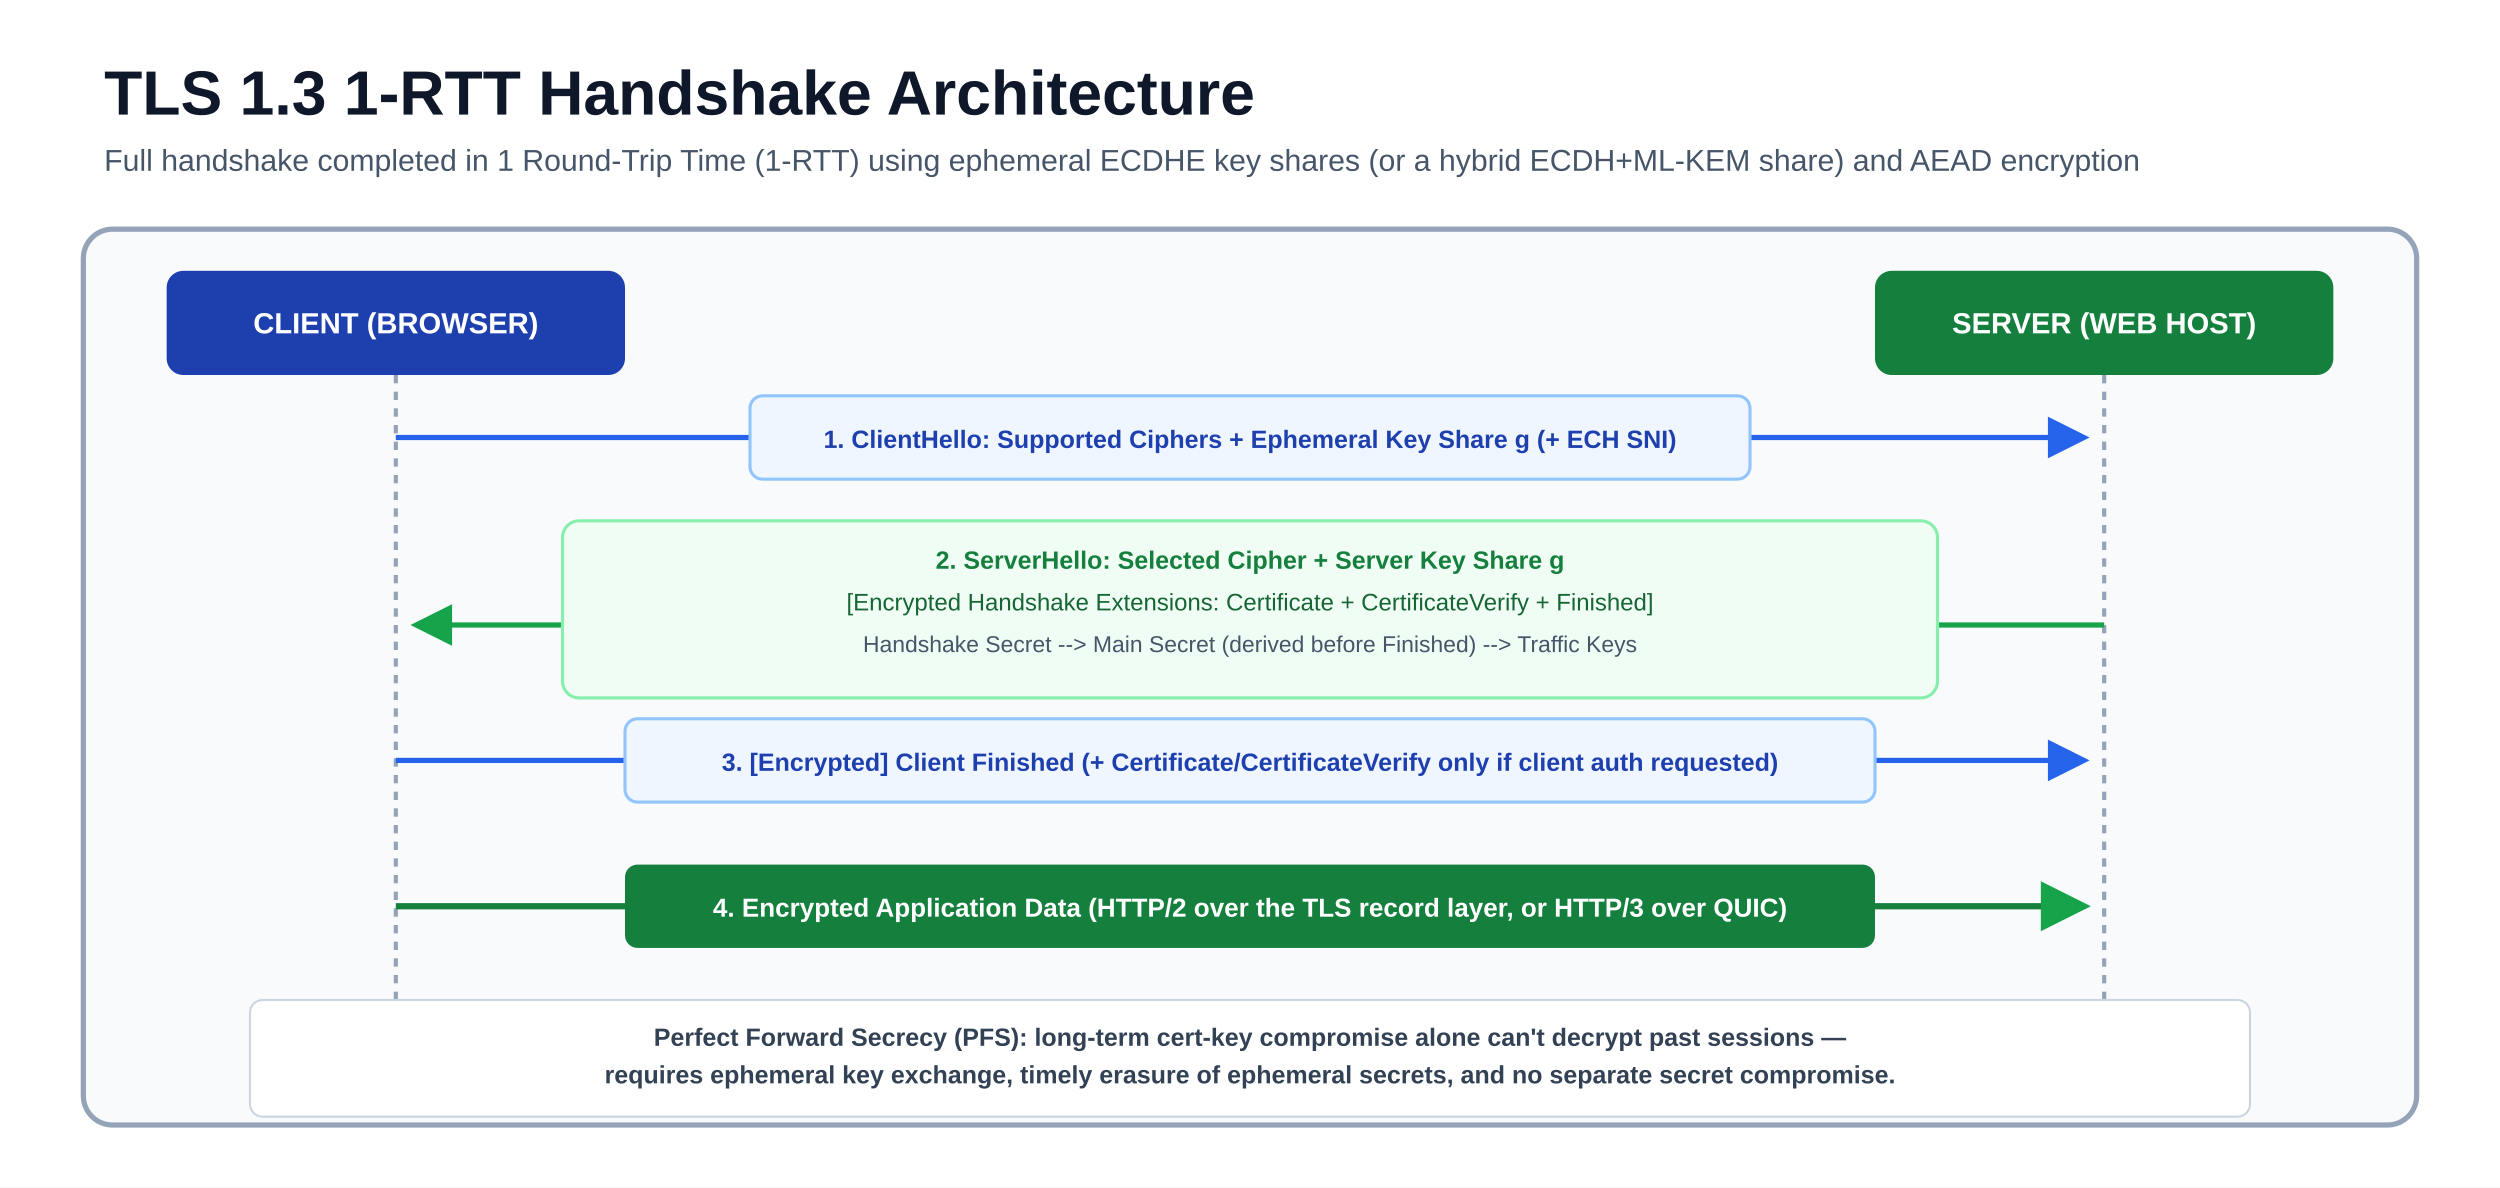
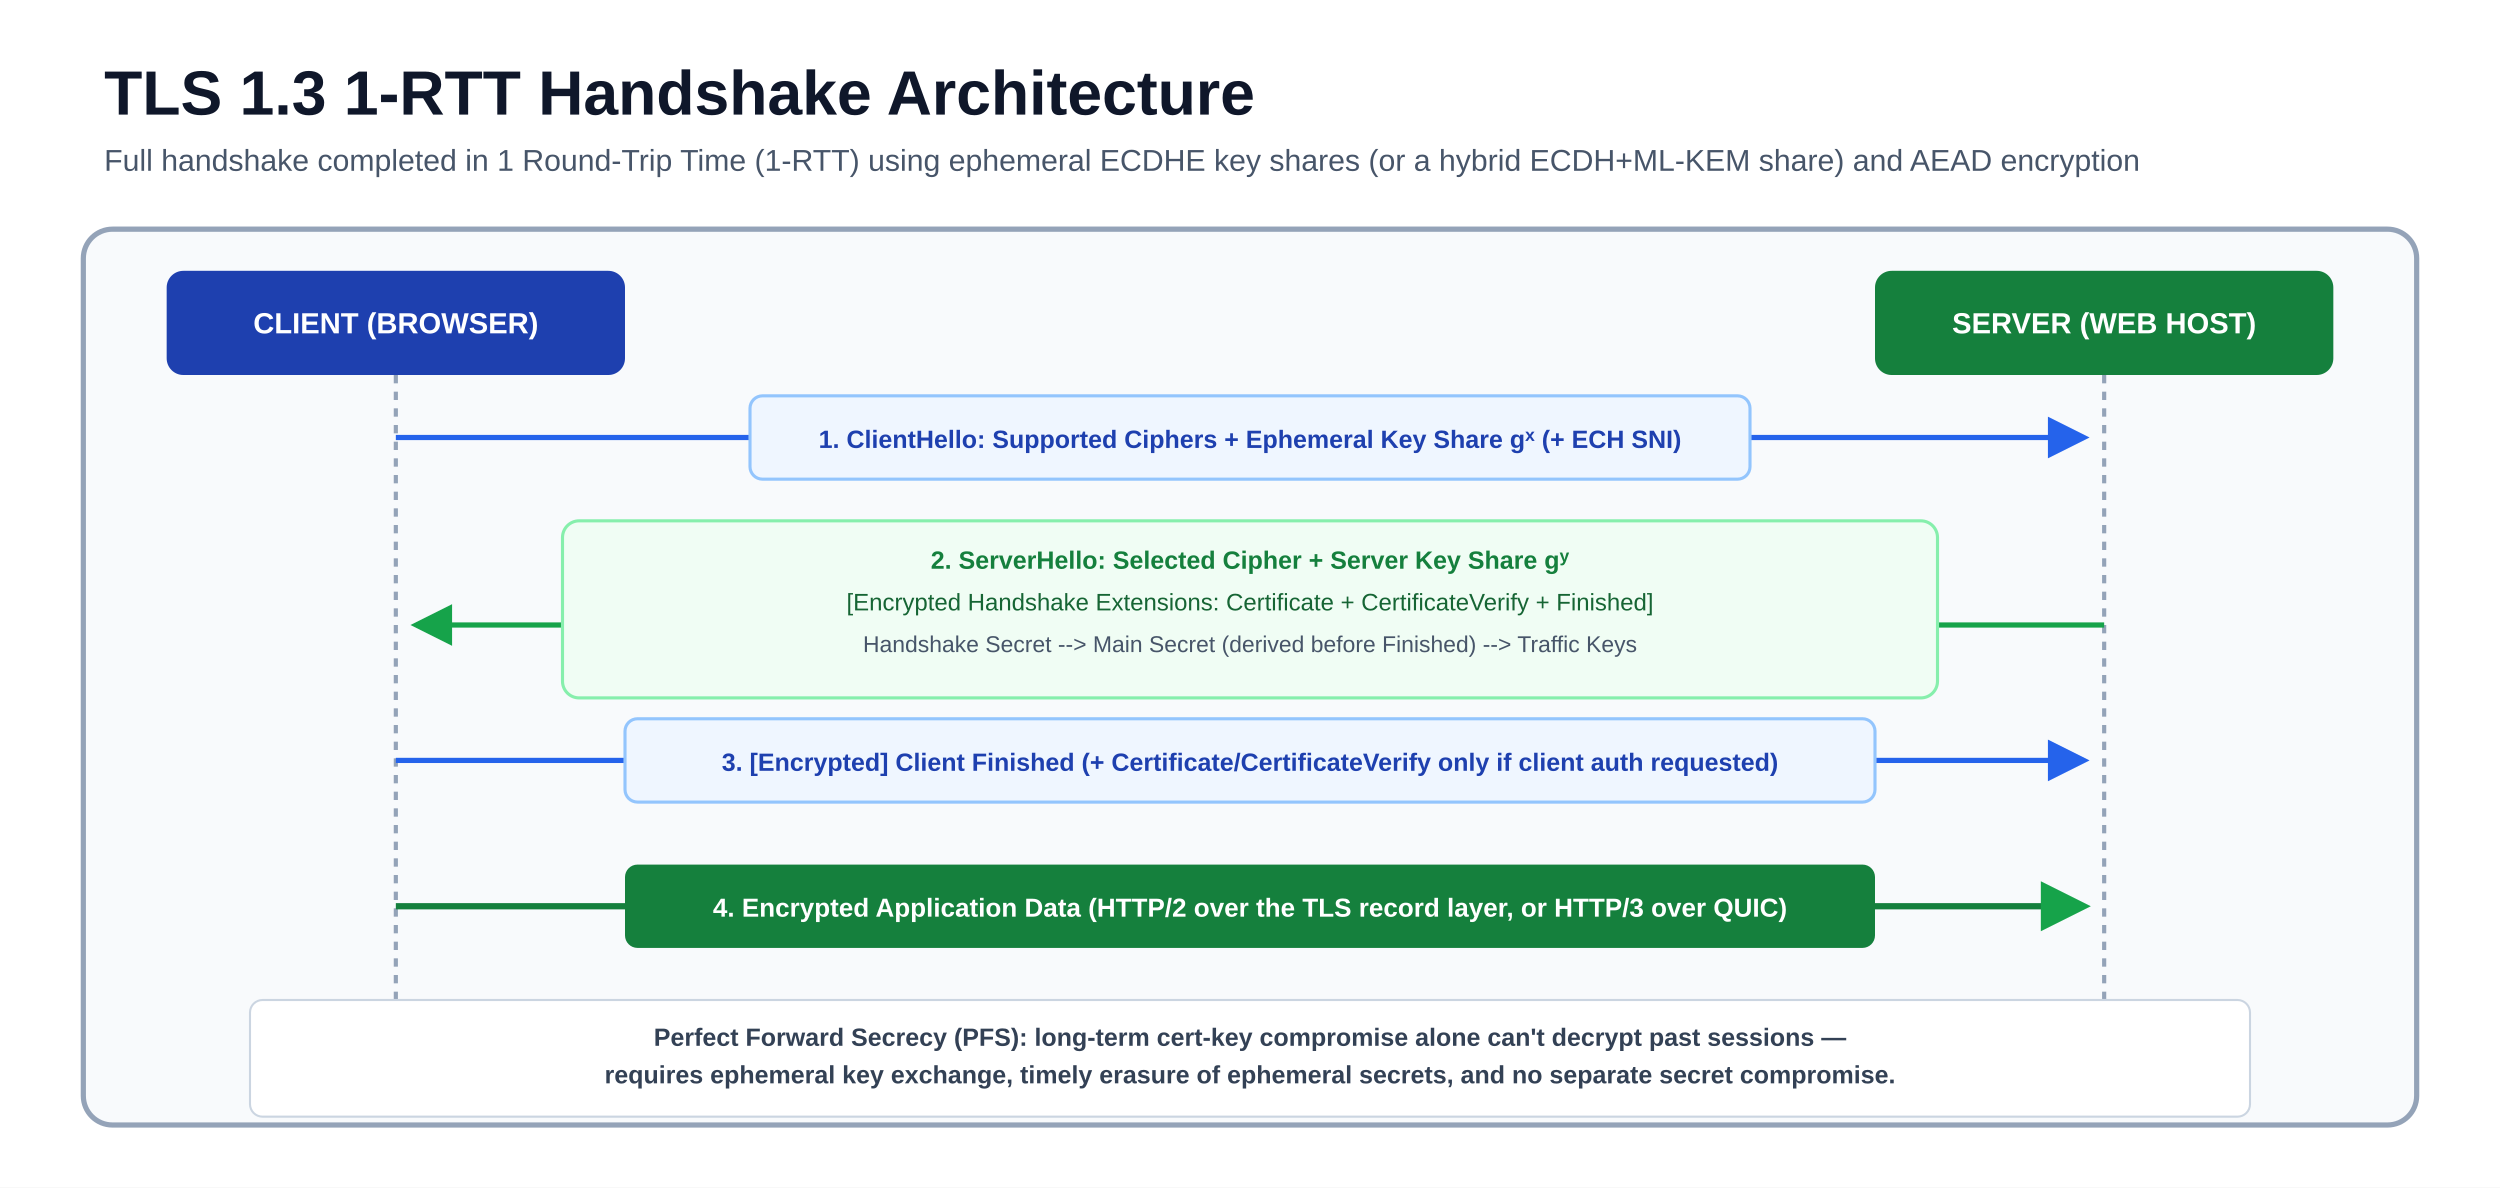
<svg xmlns="http://www.w3.org/2000/svg" viewBox="0 0 1200 570" font-family="-apple-system, BlinkMacSystemFont, 'Segoe UI', Arial, sans-serif">
  <rect width="1200" height="570" fill="#ffffff" />
  <defs>
    <marker id="arrow-blue" viewBox="0 0 10 10" refX="8.5" refY="5" markerWidth="8" markerHeight="8" orient="auto">
      <path d="M0 0 L10 5 L0 10Z" fill="#2563eb" />
    </marker>
    <marker id="arrow-green" viewBox="0 0 10 10" refX="8.5" refY="5" markerWidth="8" markerHeight="8" orient="auto">
      <path d="M0 0 L10 5 L0 10Z" fill="#16a34a" />
    </marker>
  </defs>
  <text x="50" y="55" font-size="30" font-weight="850" fill="#0f172a">TLS 1.3 1-RTT Handshake Architecture</text>
  <text x="50" y="82" font-size="14.5" fill="#475569">Full handshake completed in 1 Round-Trip Time (1-RTT) using ephemeral ECDHE key shares (or a hybrid ECDH+ML-KEM share) and AEAD encryption</text>
  <rect x="40" y="110" width="1120" height="430" rx="14" fill="#f8fafc" stroke="#94a3b8" stroke-width="2.5" />
  <rect x="80" y="130" width="220" height="50" rx="8" fill="#1e40af" />
  <text x="190" y="160" font-size="14" font-weight="800" fill="#ffffff" text-anchor="middle">CLIENT (BROWSER)</text>
  <line x1="190" y1="180" x2="190" y2="510" stroke="#94a3b8" stroke-width="2" stroke-dasharray="4,4" />
  <rect x="900" y="130" width="220" height="50" rx="8" fill="#15803d" />
  <text x="1010" y="160" font-size="14" font-weight="800" fill="#ffffff" text-anchor="middle">SERVER (WEB HOST)</text>
  <line x1="1010" y1="180" x2="1010" y2="510" stroke="#94a3b8" stroke-width="2" stroke-dasharray="4,4" />
  <path d="M 190 210 L 1000 210" fill="none" stroke="#2563eb" stroke-width="2.5" marker-end="url(#arrow-blue)" />
  <rect x="360" y="190" width="480" height="40" rx="6" fill="#eff6ff" stroke="#93c5fd" stroke-width="1.5" />
-   <text x="600" y="215" font-size="12" font-weight="800" fill="#1e40af" text-anchor="middle">1. ClientHello: Supported Ciphers + Ephemeral Key Share g<sup>x</sup> (+ ECH SNI)</text>
+   <text x="600" y="215" font-size="12" font-weight="800" fill="#1e40af" text-anchor="middle">1. ClientHello: Supported Ciphers + Ephemeral Key Share g<tspan baseline-shift="super" font-size="70%">x</tspan> (+ ECH SNI)</text>
  <path d="M 1010 300 L 200 300" fill="none" stroke="#16a34a" stroke-width="2.5" marker-end="url(#arrow-green)" />
  <rect x="270" y="250" width="660" height="85" rx="8" fill="#f0fdf4" stroke="#86efac" stroke-width="1.5" />
-   <text x="600" y="273" font-size="12" font-weight="800" fill="#15803d" text-anchor="middle">2. ServerHello: Selected Cipher + Server Key Share g<sup>y</sup>
+   <text x="600" y="273" font-size="12" font-weight="800" fill="#15803d" text-anchor="middle">2. ServerHello: Selected Cipher + Server Key Share g<tspan baseline-shift="super" font-size="70%">y</tspan>
  </text>
  <text x="600" y="293" font-size="11.5" fill="#166534" text-anchor="middle">[Encrypted Handshake Extensions: Certificate + CertificateVerify + Finished]</text>
  <text x="600" y="313" font-size="11" fill="#475569" text-anchor="middle">Handshake Secret --&gt; Main Secret (derived before Finished) --&gt; Traffic Keys</text>
  <path d="M 190 365 L 1000 365" fill="none" stroke="#2563eb" stroke-width="2.5" marker-end="url(#arrow-blue)" />
  <rect x="300" y="345" width="600" height="40" rx="6" fill="#eff6ff" stroke="#93c5fd" stroke-width="1.5" />
  <text x="600" y="370" font-size="12" font-weight="800" fill="#1e40af" text-anchor="middle">3. [Encrypted] Client Finished (+ Certificate/CertificateVerify only if client auth requested)</text>
  <path d="M 190 435 L 1000 435" fill="none" stroke="#15803d" stroke-width="3" marker-end="url(#arrow-green)" />
  <rect x="300" y="415" width="600" height="40" rx="6" fill="#15803d" />
  <text x="600" y="440" font-size="12.5" font-weight="800" fill="#ffffff" text-anchor="middle">4. Encrypted Application Data (HTTP/2 over the TLS record layer, or HTTP/3 over QUIC)</text>
  <rect x="120" y="480" width="960" height="56" rx="6" fill="#ffffff" stroke="#cbd5e1" stroke-width="1" />
  <text x="600" y="502" font-size="12" font-weight="700" fill="#334155" text-anchor="middle">Perfect Forward Secrecy (PFS): long-term cert-key compromise alone can't decrypt past sessions —</text>
  <text x="600" y="520" font-size="12" font-weight="700" fill="#334155" text-anchor="middle">requires ephemeral key exchange, timely erasure of ephemeral secrets, and no separate secret compromise.</text>
</svg>
